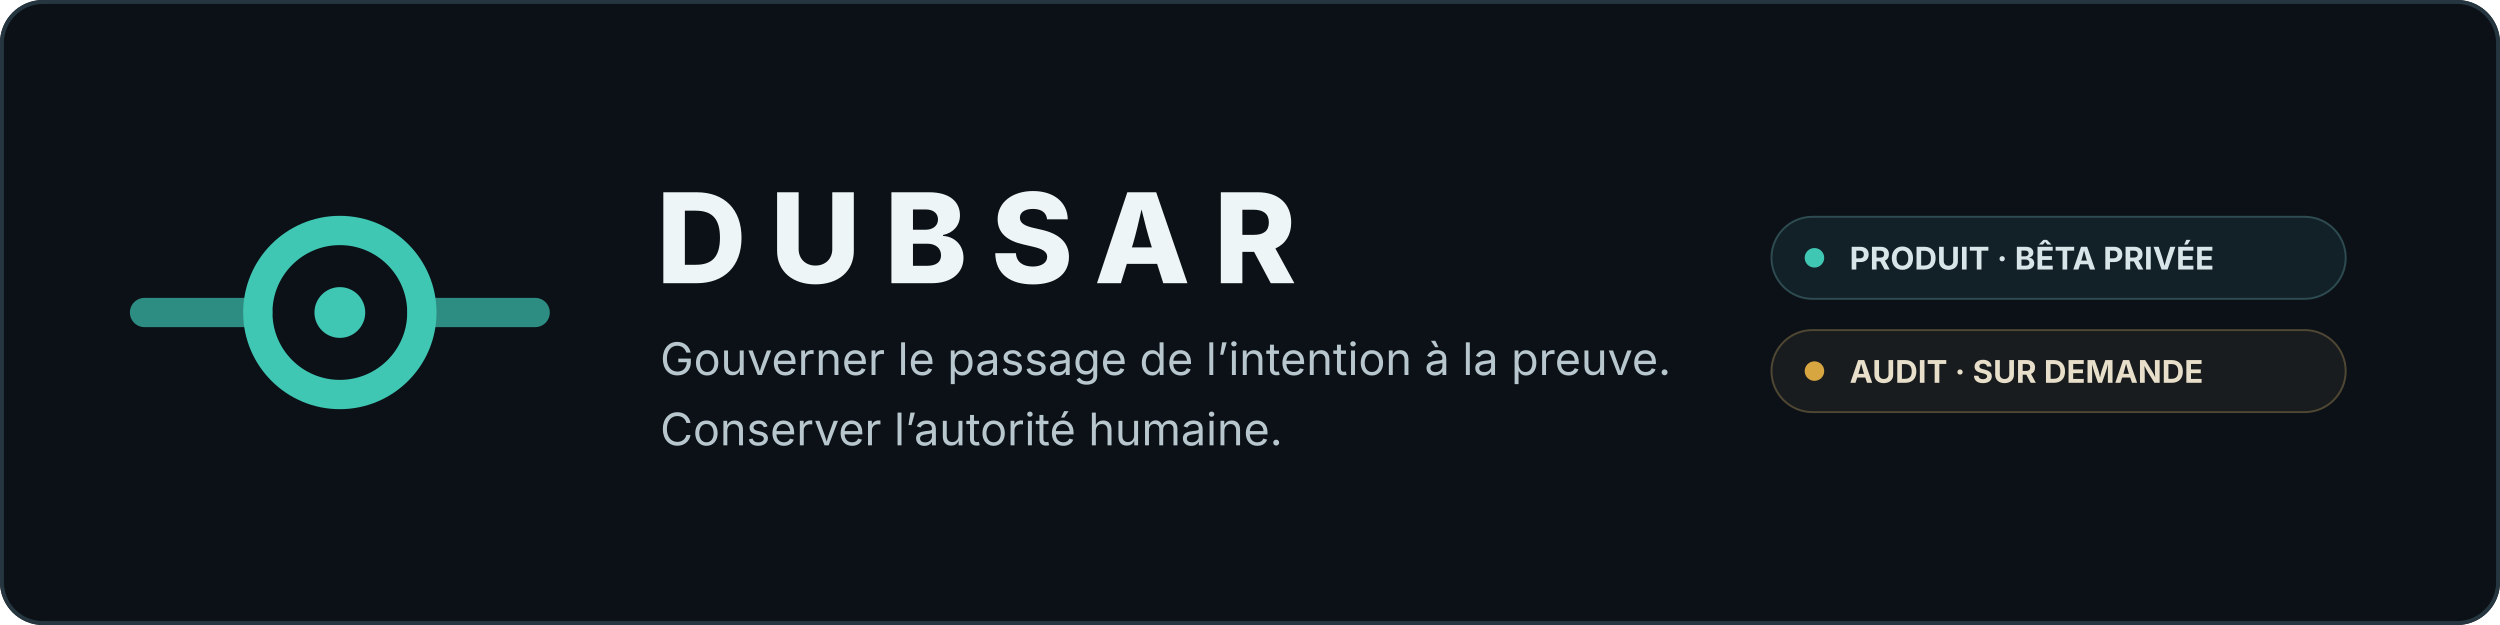
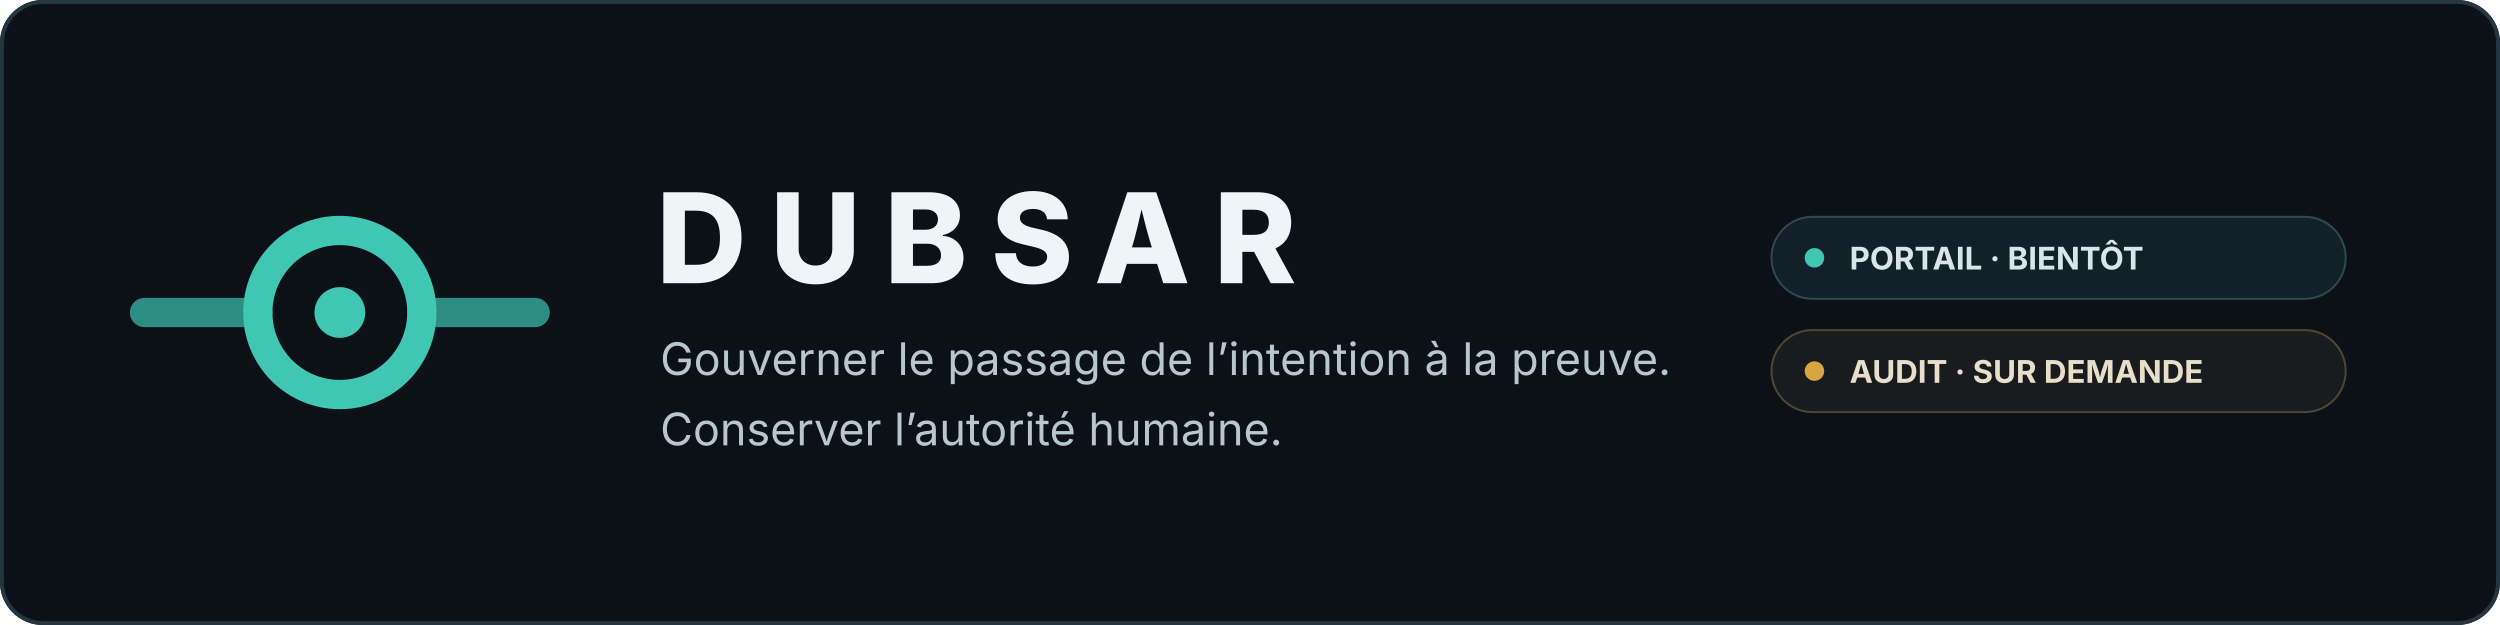
<svg xmlns="http://www.w3.org/2000/svg" viewBox="0 0 1280 320" width="1280" height="320" role="img" aria-labelledby="title desc">
  <style>text{font-family:Inter,ui-sans-serif,system-ui,-apple-system,BlinkMacSystemFont,"Segoe UI",sans-serif}</style>
  <rect width="1280" height="320" rx="22" fill="#0b1116" />
  <rect x="1" y="1" width="1278" height="318" rx="21" fill="none" stroke="#263640" stroke-width="2" />
  <g transform="translate(74 90)">
    <path d="M0 70H58" fill="none" stroke="#3fc7b4" stroke-width="15" stroke-linecap="round" opacity=".68" />
    <path d="M142 70H200" fill="none" stroke="#3fc7b4" stroke-width="15" stroke-linecap="round" opacity=".68" />
    <circle cx="100" cy="70" r="42" fill="none" stroke="#3fc7b4" stroke-width="15" />
    <circle cx="100" cy="70" r="13" fill="#3fc7b4" />
  </g>
  <text x="336" y="145" fill="#eef5f6" font-size="64" font-weight="760" letter-spacing="12">DUBSAR</text>
  <text x="338" y="192" fill="#b8c7ce" font-size="23">Gouverner le passage de l’intention à la preuve.</text>
  <text x="338" y="228" fill="#b8c7ce" font-size="23">Conserver l’autorité humaine.</text>
  <g transform="translate(907 111)">
    <rect width="294" height="42" rx="21" fill="#122128" stroke="#2d4b50" />
    <circle cx="22" cy="21" r="5" fill="#3fc7b4" />
-     <text x="40" y="27" fill="#d9e6e9" font-size="16" font-weight="650">PRODUIT · BÊTA PRIVÉE</text>
+     <text x="40" y="27" fill="#d9e6e9" font-size="16" font-weight="650">PORTAIL · BIENTÔT</text>
    <rect y="58" width="294" height="42" rx="21" fill="#191c1e" stroke="#4f4733" />
    <circle cx="22" cy="79" r="5" fill="#d7a640" />
    <text x="40" y="85" fill="#e8dfca" font-size="16" font-weight="650">AUDIT · SUR DEMANDE</text>
  </g>
</svg>
